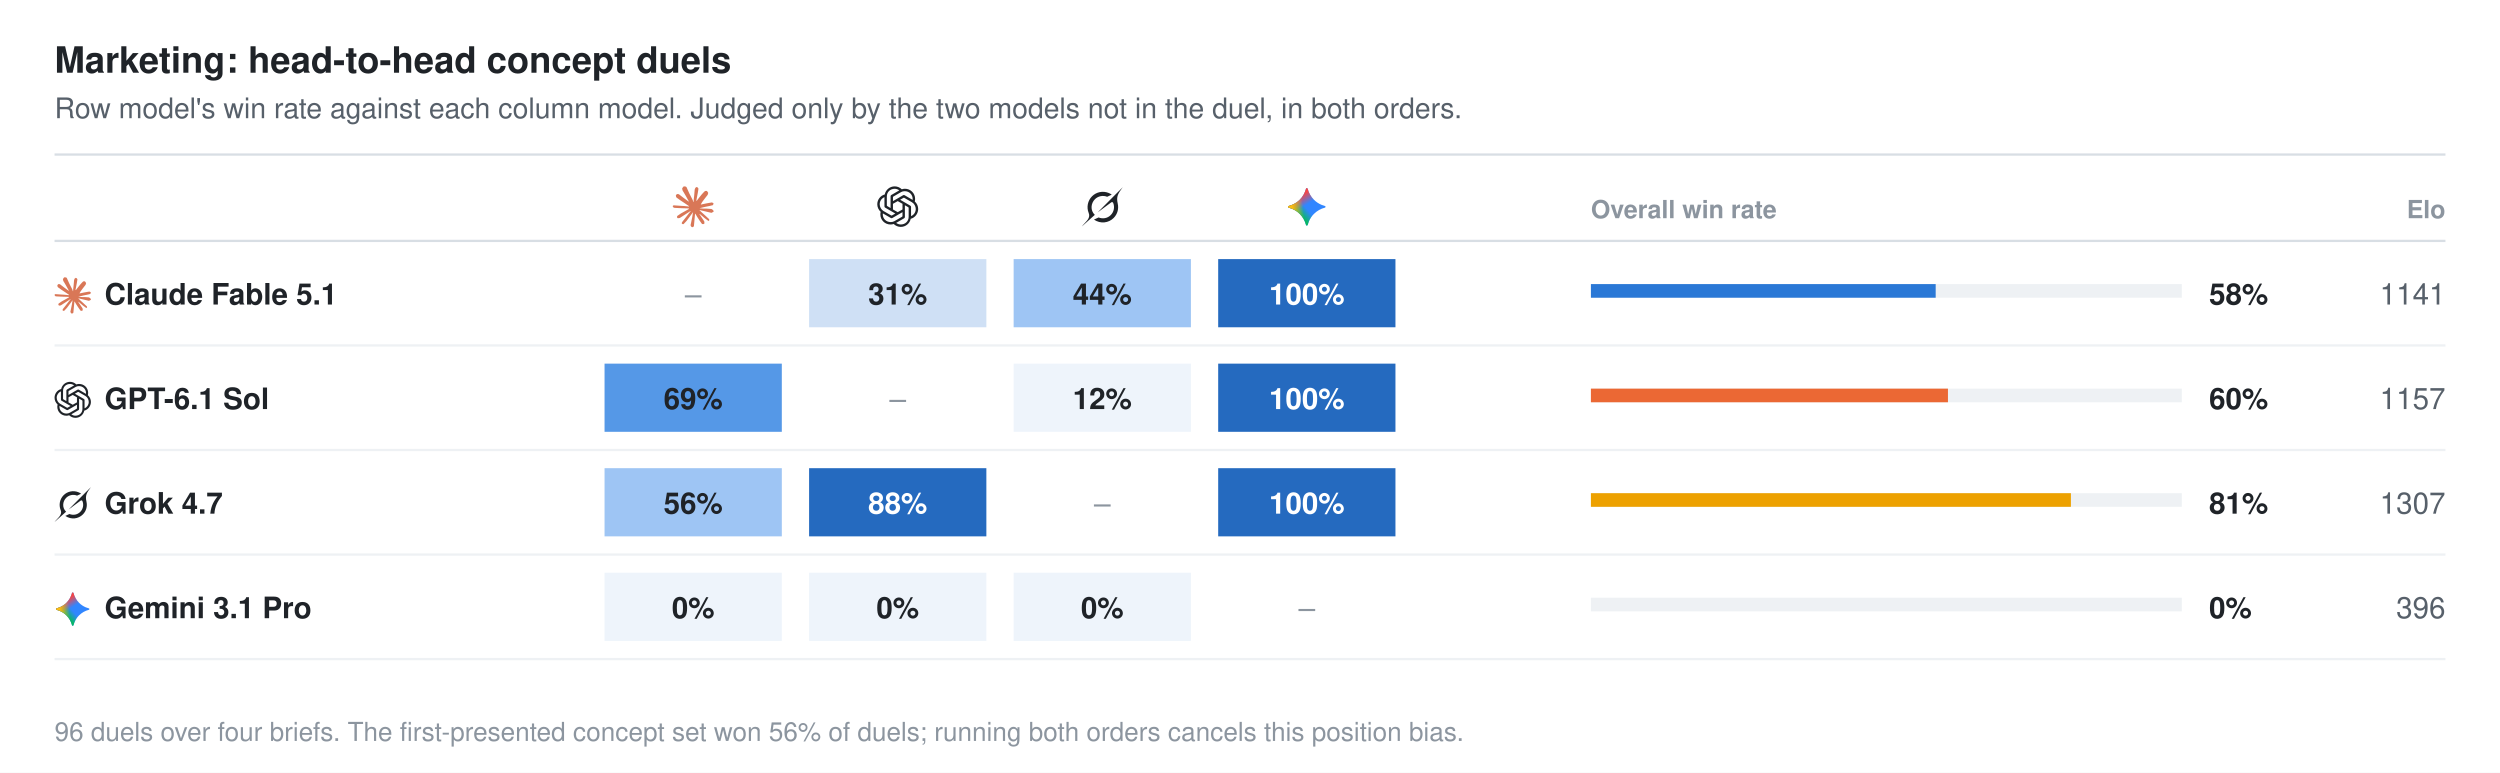
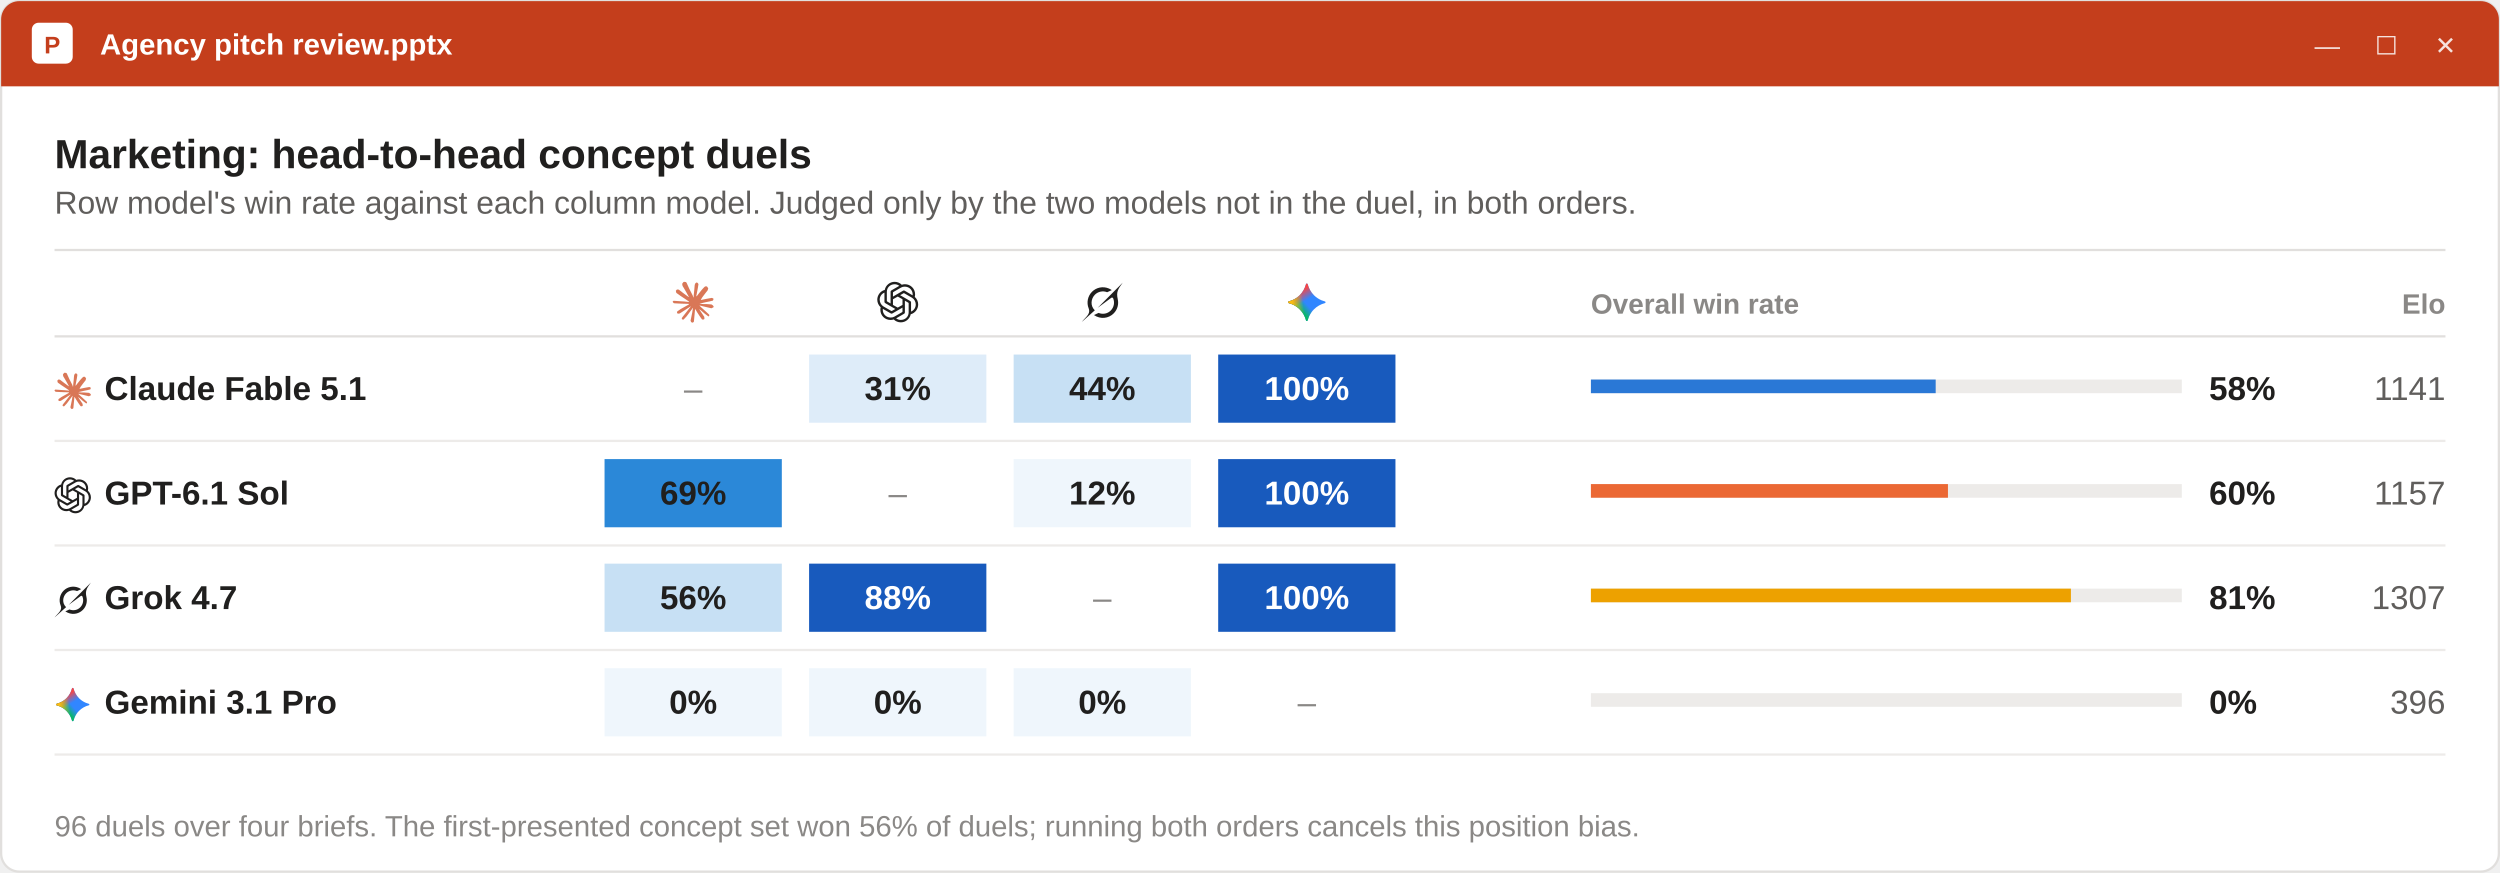
- <svg xmlns="http://www.w3.org/2000/svg" xmlns:xlink="http://www.w3.org/1999/xlink" width="1100" height="340" viewBox="0 0 1100 340" role="img" aria-label="Pitch duels">
+ <svg xmlns="http://www.w3.org/2000/svg" xmlns:xlink="http://www.w3.org/1999/xlink" width="1100" height="384" viewBox="0 0 1100 384" role="img" aria-label="Pitch duels">
  <defs>
    <symbol id="logo-claude" viewBox="0 0 24 24">
      <path d="M4.709 15.955l4.72-2.647.08-.23-.08-.128H9.2l-.79-.048-2.698-.073-2.339-.097-2.266-.122-.571-.121L0 11.784l.055-.352.48-.321.686.06 1.52.103 2.278.158 1.652.097 2.449.255h.389l.055-.157-.134-.098-.103-.097-2.358-1.596-2.552-1.688-1.336-.972-.724-.491-.364-.462-.158-1.008.656-.722.881.06.225.061.893.686 1.908 1.476 2.491 1.833.365.304.145-.103.019-.073-.164-.274-1.355-2.446-1.446-2.49-.644-1.032-.17-.619a2.97 2.97 0 01-.104-.729L6.283.134 6.696 0l.996.134.42.364.62 1.414 1.002 2.229 1.555 3.03.456.898.243.832.091.255h.158V9.01l.128-1.706.237-2.095.23-2.695.08-.76.376-.91.747-.492.584.28.48.685-.067.444-.286 1.851-.559 2.903-.364 1.942h.212l.243-.242.985-1.306 1.652-2.064.73-.82.85-.904.547-.431h1.033l.76 1.129-.34 1.166-1.064 1.347-.881 1.142-1.264 1.7-.79 1.36.073.11.188-.02 2.856-.606 1.543-.28 1.841-.315.833.388.091.395-.328.807-1.969.486-2.309.462-3.439.813-.042.03.049.061 1.549.146.662.036h1.622l3.02.225.79.522.474.638-.079.485-1.215.62-1.64-.389-3.829-.91-1.312-.329h-.182v.11l1.093 1.068 2.006 1.81 2.509 2.33.127.578-.322.455-.34-.049-2.205-1.657-.851-.747-1.926-1.62h-.128v.17l.444.649 2.345 3.521.122 1.08-.17.353-.608.213-.668-.122-1.374-1.925-1.415-2.167-1.143-1.943-.14.08-.674 7.254-.316.37-.729.28-.607-.461-.322-.747.322-1.476.389-1.924.315-1.53.286-1.9.17-.632-.012-.042-.14.018-1.434 1.967-2.18 2.945-1.726 1.845-.414.164-.717-.37.067-.662.401-.589 2.388-3.036 1.44-1.882.93-1.086-.006-.158h-.055L4.132 18.56l-1.13.146-.487-.456.061-.746.231-.243 1.908-1.312-.006.006z" fill="#D97757" fill-rule="nonzero" />
    </symbol>
    <symbol id="logo-gpt" viewBox="0 0 24 24">
-       <g fill="#1f2328" fill-rule="evenodd">
+       <g fill="#201f1e" fill-rule="evenodd">
        <path d="M9.205 8.658v-2.26c0-.19.072-.333.238-.428l4.543-2.616c.619-.357 1.356-.523 2.117-.523 2.854 0 4.662 2.212 4.662 4.566 0 .167 0 .357-.024.547l-4.71-2.759a.797.797 0 00-.856 0l-5.97 3.473zm10.609 8.8V12.06c0-.333-.143-.57-.429-.737l-5.97-3.473 1.95-1.118a.433.433 0 01.476 0l4.543 2.617c1.309.76 2.189 2.378 2.189 3.948 0 1.808-1.07 3.473-2.76 4.163zM7.802 12.703l-1.95-1.142c-.167-.095-.239-.238-.239-.428V5.899c0-2.545 1.95-4.472 4.591-4.472 1 0 1.927.333 2.712.928L8.23 5.067c-.285.166-.428.404-.428.737v6.898zM12 15.128l-2.795-1.57v-3.33L12 8.658l2.795 1.57v3.33L12 15.128zm1.796 7.23c-1 0-1.927-.332-2.712-.927l4.686-2.712c.285-.166.428-.404.428-.737v-6.898l1.974 1.142c.167.095.238.238.238.428v5.233c0 2.545-1.974 4.472-4.614 4.472zm-5.637-5.303l-4.544-2.617c-1.308-.761-2.188-2.378-2.188-3.948A4.482 4.482 0 014.21 6.327v5.423c0 .333.143.571.428.738l5.947 3.449-1.95 1.118a.432.432 0 01-.476 0zm-.262 3.9c-2.688 0-4.662-2.021-4.662-4.519 0-.19.024-.38.047-.57l4.686 2.71c.286.167.571.167.856 0l5.97-3.448v2.26c0 .19-.07.333-.237.428l-4.543 2.616c-.619.357-1.356.523-2.117.523zm5.899 2.83a5.947 5.947 0 005.827-4.756C22.287 18.339 24 15.84 24 13.296c0-1.665-.713-3.282-1.998-4.448.119-.5.19-.999.19-1.498 0-3.401-2.759-5.947-5.946-5.947-.642 0-1.26.095-1.88.31A5.962 5.962 0 0010.205 0a5.947 5.947 0 00-5.827 4.757C1.713 5.447 0 7.945 0 10.49c0 1.666.713 3.283 1.998 4.448-.119.5-.19 1-.19 1.499 0 3.401 2.759 5.946 5.946 5.946.642 0 1.26-.095 1.88-.309a5.96 5.96 0 004.162 1.713z" />
      </g>
    </symbol>
    <symbol id="logo-gemini" viewBox="0 0 24 24">
      <path d="M20.616 10.835a14.147 14.147 0 01-4.45-3.001 14.111 14.111 0 01-3.678-6.452.503.503 0 00-.975 0 14.134 14.134 0 01-3.679 6.452 14.155 14.155 0 01-4.45 3.001c-.65.28-1.318.505-2.002.678a.502.502 0 000 .975c.684.172 1.35.397 2.002.677a14.147 14.147 0 014.45 3.001 14.112 14.112 0 013.679 6.453.502.502 0 00.975 0c.172-.685.397-1.351.677-2.003a14.145 14.145 0 013.001-4.45 14.113 14.113 0 016.453-3.678.503.503 0 000-.975 13.245 13.245 0 01-2.003-.678z" fill="#3186FF" />
      <path d="M20.616 10.835a14.147 14.147 0 01-4.45-3.001 14.111 14.111 0 01-3.678-6.452.503.503 0 00-.975 0 14.134 14.134 0 01-3.679 6.452 14.155 14.155 0 01-4.45 3.001c-.65.28-1.318.505-2.002.678a.502.502 0 000 .975c.684.172 1.35.397 2.002.677a14.147 14.147 0 014.45 3.001 14.112 14.112 0 013.679 6.453.502.502 0 00.975 0c.172-.685.397-1.351.677-2.003a14.145 14.145 0 013.001-4.45 14.113 14.113 0 016.453-3.678.503.503 0 000-.975 13.245 13.245 0 01-2.003-.678z" fill="url(#lobe-icons-gemini-0-_R_0_)" />
      <path d="M20.616 10.835a14.147 14.147 0 01-4.45-3.001 14.111 14.111 0 01-3.678-6.452.503.503 0 00-.975 0 14.134 14.134 0 01-3.679 6.452 14.155 14.155 0 01-4.45 3.001c-.65.28-1.318.505-2.002.678a.502.502 0 000 .975c.684.172 1.35.397 2.002.677a14.147 14.147 0 014.45 3.001 14.112 14.112 0 013.679 6.453.502.502 0 00.975 0c.172-.685.397-1.351.677-2.003a14.145 14.145 0 013.001-4.45 14.113 14.113 0 016.453-3.678.503.503 0 000-.975 13.245 13.245 0 01-2.003-.678z" fill="url(#lobe-icons-gemini-1-_R_0_)" />
      <path d="M20.616 10.835a14.147 14.147 0 01-4.45-3.001 14.111 14.111 0 01-3.678-6.452.503.503 0 00-.975 0 14.134 14.134 0 01-3.679 6.452 14.155 14.155 0 01-4.45 3.001c-.65.28-1.318.505-2.002.678a.502.502 0 000 .975c.684.172 1.35.397 2.002.677a14.147 14.147 0 014.45 3.001 14.112 14.112 0 013.679 6.453.502.502 0 00.975 0c.172-.685.397-1.351.677-2.003a14.145 14.145 0 013.001-4.45 14.113 14.113 0 016.453-3.678.503.503 0 000-.975 13.245 13.245 0 01-2.003-.678z" fill="url(#lobe-icons-gemini-2-_R_0_)" />
      <defs>
        <linearGradient gradientUnits="userSpaceOnUse" id="lobe-icons-gemini-0-_R_0_" x1="7" x2="11" y1="15.5" y2="12">
          <stop stop-color="#08B962" />
          <stop offset="1" stop-color="#08B962" stop-opacity="0" />
        </linearGradient>
        <linearGradient gradientUnits="userSpaceOnUse" id="lobe-icons-gemini-1-_R_0_" x1="8" x2="11.5" y1="5.5" y2="11">
          <stop stop-color="#F94543" />
          <stop offset="1" stop-color="#F94543" stop-opacity="0" />
        </linearGradient>
        <linearGradient gradientUnits="userSpaceOnUse" id="lobe-icons-gemini-2-_R_0_" x1="3.5" x2="17.5" y1="13.5" y2="12">
          <stop stop-color="#FABC12" />
          <stop offset=".46" stop-color="#FABC12" stop-opacity="0" />
        </linearGradient>
      </defs>
    </symbol>
    <symbol id="logo-grok" viewBox="0 0 24 24">
-       <g fill="#1f2328" fill-rule="evenodd">
+       <g fill="#201f1e" fill-rule="evenodd">
        <path d="M9.27 15.29l7.978-5.897c.391-.29.95-.177 1.137.272.98 2.369.542 5.215-1.41 7.169-1.951 1.954-4.667 2.382-7.149 1.406l-2.711 1.257c3.889 2.661 8.611 2.003 11.562-.953 2.341-2.344 3.066-5.539 2.388-8.42l.006.007c-.983-4.232.242-5.924 2.75-9.383.06-.082.12-.164.179-.248l-3.301 3.305v-.01L9.267 15.292M7.623 16.723c-2.792-2.67-2.31-6.801.071-9.184 1.761-1.763 4.647-2.483 7.166-1.425l2.705-1.25a7.808 7.808 0 00-1.829-1A8.975 8.975 0 005.984 5.83c-2.533 2.536-3.33 6.436-1.962 9.764 1.022 2.487-.653 4.246-2.34 6.022-.599.63-1.199 1.259-1.682 1.925l7.62-6.815" />
      </g>
    </symbol>
  </defs>
-   <rect width="1100" height="340" fill="#ffffff" />
-   <text x="24.0" y="32.0" font-family="-apple-system,BlinkMacSystemFont,'Segoe UI','Helvetica Neue',Helvetica,Arial,sans-serif" font-size="16" font-weight="600" fill="#1f2328" text-anchor="start">Marketing: head-to-head concept duels</text>
-   <text x="24.0" y="52.0" font-family="-apple-system,BlinkMacSystemFont,'Segoe UI','Helvetica Neue',Helvetica,Arial,sans-serif" font-size="12.5" font-weight="400" fill="#57606a" text-anchor="start">Row model's win rate against each column model. Judged only by the two models not in the duel, in both orders.</text>
-   <line x1="24.0" x2="1076.0" y1="68.0" y2="68.0" stroke="#d8dee4" stroke-width="1" />
-   <use href="#logo-claude" xlink:href="#logo-claude" x="296.0" y="82.0" width="18" height="18" />
-   <use href="#logo-gpt" xlink:href="#logo-gpt" x="386.0" y="82.0" width="18" height="18" />
-   <use href="#logo-grok" xlink:href="#logo-grok" x="476.0" y="82.0" width="18" height="18" />
-   <use href="#logo-gemini" xlink:href="#logo-gemini" x="566.0" y="82.0" width="18" height="18" />
-   <text x="700.0" y="96.0" font-family="-apple-system,BlinkMacSystemFont,'Segoe UI','Helvetica Neue',Helvetica,Arial,sans-serif" font-size="11" font-weight="600" fill="#8c959f" text-anchor="start">Overall win rate</text>
-   <text x="1076.0" y="96.0" font-family="-apple-system,BlinkMacSystemFont,'Segoe UI','Helvetica Neue',Helvetica,Arial,sans-serif" font-size="11" font-weight="600" fill="#8c959f" text-anchor="end">Elo</text>
-   <line x1="24.0" x2="1076.0" y1="106.0" y2="106.0" stroke="#d8dee4" stroke-width="1" />
-   <use href="#logo-claude" xlink:href="#logo-claude" x="24.0" y="122.0" width="16" height="16" />
-   <text x="46.0" y="134.0" font-family="-apple-system,BlinkMacSystemFont,'Segoe UI','Helvetica Neue',Helvetica,Arial,sans-serif" font-size="13" font-weight="600" fill="#1f2328" text-anchor="start">Claude Fable 5.1</text>
-   <text x="305.0" y="134.0" font-family="-apple-system,BlinkMacSystemFont,'Segoe UI','Helvetica Neue',Helvetica,Arial,sans-serif" font-size="13" font-weight="400" fill="#8c959f" text-anchor="middle">–</text>
-   <rect x="356" y="114" width="78" height="30" fill="#cfe0f5" />
-   <text x="395.0" y="134.0" font-family="-apple-system,BlinkMacSystemFont,'Segoe UI','Helvetica Neue',Helvetica,Arial,sans-serif" font-size="13" font-weight="600" fill="#1f2328" text-anchor="middle">31%</text>
-   <rect x="446" y="114" width="78" height="30" fill="#9ec5f4" />
-   <text x="485.0" y="134.0" font-family="-apple-system,BlinkMacSystemFont,'Segoe UI','Helvetica Neue',Helvetica,Arial,sans-serif" font-size="13" font-weight="600" fill="#1f2328" text-anchor="middle">44%</text>
-   <rect x="536" y="114" width="78" height="30" fill="#256abf" />
-   <text x="575.0" y="134.0" font-family="-apple-system,BlinkMacSystemFont,'Segoe UI','Helvetica Neue',Helvetica,Arial,sans-serif" font-size="13" font-weight="600" fill="#ffffff" text-anchor="middle">100%</text>
-   <rect x="700" y="125" width="260" height="6" fill="#eef1f4" />
-   <rect x="700" y="125" width="151.7" height="6" fill="#2a78d6" />
-   <text x="972.0" y="134.0" font-family="-apple-system,BlinkMacSystemFont,'Segoe UI','Helvetica Neue',Helvetica,Arial,sans-serif" font-size="13" font-weight="600" fill="#1f2328" text-anchor="start">58%</text>
-   <text x="1076.0" y="134.0" font-family="-apple-system,BlinkMacSystemFont,'Segoe UI','Helvetica Neue',Helvetica,Arial,sans-serif" font-size="13" font-weight="400" fill="#57606a" text-anchor="end">1141</text>
-   <line x1="24.0" x2="1076.0" y1="152.0" y2="152.0" stroke="#eef1f4" stroke-width="1" />
-   <use href="#logo-gpt" xlink:href="#logo-gpt" x="24.0" y="168.0" width="16" height="16" />
-   <text x="46.0" y="180.0" font-family="-apple-system,BlinkMacSystemFont,'Segoe UI','Helvetica Neue',Helvetica,Arial,sans-serif" font-size="13" font-weight="600" fill="#1f2328" text-anchor="start">GPT-6.1 Sol</text>
-   <rect x="266" y="160" width="78" height="30" fill="#5598e7" />
-   <text x="305.0" y="180.0" font-family="-apple-system,BlinkMacSystemFont,'Segoe UI','Helvetica Neue',Helvetica,Arial,sans-serif" font-size="13" font-weight="600" fill="#1f2328" text-anchor="middle">69%</text>
-   <text x="395.0" y="180.0" font-family="-apple-system,BlinkMacSystemFont,'Segoe UI','Helvetica Neue',Helvetica,Arial,sans-serif" font-size="13" font-weight="400" fill="#8c959f" text-anchor="middle">–</text>
-   <rect x="446" y="160" width="78" height="30" fill="#eef4fb" />
-   <text x="485.0" y="180.0" font-family="-apple-system,BlinkMacSystemFont,'Segoe UI','Helvetica Neue',Helvetica,Arial,sans-serif" font-size="13" font-weight="600" fill="#1f2328" text-anchor="middle">12%</text>
-   <rect x="536" y="160" width="78" height="30" fill="#256abf" />
-   <text x="575.0" y="180.0" font-family="-apple-system,BlinkMacSystemFont,'Segoe UI','Helvetica Neue',Helvetica,Arial,sans-serif" font-size="13" font-weight="600" fill="#ffffff" text-anchor="middle">100%</text>
-   <rect x="700" y="171" width="260" height="6" fill="#eef1f4" />
-   <rect x="700" y="171" width="157.1" height="6" fill="#eb6834" />
-   <text x="972.0" y="180.0" font-family="-apple-system,BlinkMacSystemFont,'Segoe UI','Helvetica Neue',Helvetica,Arial,sans-serif" font-size="13" font-weight="600" fill="#1f2328" text-anchor="start">60%</text>
-   <text x="1076.0" y="180.0" font-family="-apple-system,BlinkMacSystemFont,'Segoe UI','Helvetica Neue',Helvetica,Arial,sans-serif" font-size="13" font-weight="400" fill="#57606a" text-anchor="end">1157</text>
-   <line x1="24.0" x2="1076.0" y1="198.0" y2="198.0" stroke="#eef1f4" stroke-width="1" />
-   <use href="#logo-grok" xlink:href="#logo-grok" x="24.0" y="214.0" width="16" height="16" />
-   <text x="46.0" y="226.0" font-family="-apple-system,BlinkMacSystemFont,'Segoe UI','Helvetica Neue',Helvetica,Arial,sans-serif" font-size="13" font-weight="600" fill="#1f2328" text-anchor="start">Grok 4.7</text>
-   <rect x="266" y="206" width="78" height="30" fill="#9ec5f4" />
-   <text x="305.0" y="226.0" font-family="-apple-system,BlinkMacSystemFont,'Segoe UI','Helvetica Neue',Helvetica,Arial,sans-serif" font-size="13" font-weight="600" fill="#1f2328" text-anchor="middle">56%</text>
-   <rect x="356" y="206" width="78" height="30" fill="#256abf" />
-   <text x="395.0" y="226.0" font-family="-apple-system,BlinkMacSystemFont,'Segoe UI','Helvetica Neue',Helvetica,Arial,sans-serif" font-size="13" font-weight="600" fill="#ffffff" text-anchor="middle">88%</text>
-   <text x="485.0" y="226.0" font-family="-apple-system,BlinkMacSystemFont,'Segoe UI','Helvetica Neue',Helvetica,Arial,sans-serif" font-size="13" font-weight="400" fill="#8c959f" text-anchor="middle">–</text>
-   <rect x="536" y="206" width="78" height="30" fill="#256abf" />
-   <text x="575.0" y="226.0" font-family="-apple-system,BlinkMacSystemFont,'Segoe UI','Helvetica Neue',Helvetica,Arial,sans-serif" font-size="13" font-weight="600" fill="#ffffff" text-anchor="middle">100%</text>
-   <rect x="700" y="217" width="260" height="6" fill="#eef1f4" />
-   <rect x="700" y="217" width="211.2" height="6" fill="#eda100" />
-   <text x="972.0" y="226.0" font-family="-apple-system,BlinkMacSystemFont,'Segoe UI','Helvetica Neue',Helvetica,Arial,sans-serif" font-size="13" font-weight="600" fill="#1f2328" text-anchor="start">81%</text>
-   <text x="1076.0" y="226.0" font-family="-apple-system,BlinkMacSystemFont,'Segoe UI','Helvetica Neue',Helvetica,Arial,sans-serif" font-size="13" font-weight="400" fill="#57606a" text-anchor="end">1307</text>
-   <line x1="24.0" x2="1076.0" y1="244.0" y2="244.0" stroke="#eef1f4" stroke-width="1" />
-   <use href="#logo-gemini" xlink:href="#logo-gemini" x="24.0" y="260.0" width="16" height="16" />
-   <text x="46.0" y="272.0" font-family="-apple-system,BlinkMacSystemFont,'Segoe UI','Helvetica Neue',Helvetica,Arial,sans-serif" font-size="13" font-weight="600" fill="#1f2328" text-anchor="start">Gemini 3.1 Pro</text>
-   <rect x="266" y="252" width="78" height="30" fill="#eef4fb" />
-   <text x="305.0" y="272.0" font-family="-apple-system,BlinkMacSystemFont,'Segoe UI','Helvetica Neue',Helvetica,Arial,sans-serif" font-size="13" font-weight="600" fill="#1f2328" text-anchor="middle">0%</text>
-   <rect x="356" y="252" width="78" height="30" fill="#eef4fb" />
-   <text x="395.0" y="272.0" font-family="-apple-system,BlinkMacSystemFont,'Segoe UI','Helvetica Neue',Helvetica,Arial,sans-serif" font-size="13" font-weight="600" fill="#1f2328" text-anchor="middle">0%</text>
-   <rect x="446" y="252" width="78" height="30" fill="#eef4fb" />
-   <text x="485.0" y="272.0" font-family="-apple-system,BlinkMacSystemFont,'Segoe UI','Helvetica Neue',Helvetica,Arial,sans-serif" font-size="13" font-weight="600" fill="#1f2328" text-anchor="middle">0%</text>
-   <text x="575.0" y="272.0" font-family="-apple-system,BlinkMacSystemFont,'Segoe UI','Helvetica Neue',Helvetica,Arial,sans-serif" font-size="13" font-weight="400" fill="#8c959f" text-anchor="middle">–</text>
-   <rect x="700" y="263" width="260" height="6" fill="#eef1f4" />
-   <rect x="700" y="263" width="0.0" height="6" fill="#1baf7a" />
-   <text x="972.0" y="272.0" font-family="-apple-system,BlinkMacSystemFont,'Segoe UI','Helvetica Neue',Helvetica,Arial,sans-serif" font-size="13" font-weight="600" fill="#1f2328" text-anchor="start">0%</text>
-   <text x="1076.0" y="272.0" font-family="-apple-system,BlinkMacSystemFont,'Segoe UI','Helvetica Neue',Helvetica,Arial,sans-serif" font-size="13" font-weight="400" fill="#57606a" text-anchor="end">396</text>
-   <line x1="24.0" x2="1076.0" y1="290.0" y2="290.0" stroke="#eef1f4" stroke-width="1" />
-   <text x="24.0" y="326.0" font-family="-apple-system,BlinkMacSystemFont,'Segoe UI','Helvetica Neue',Helvetica,Arial,sans-serif" font-size="11.5" font-weight="400" fill="#8c959f" text-anchor="start">96 duels over four briefs. The first-presented concept set won 56% of duels; running both orders cancels this position bias.</text>
+   <rect x="0.5" y="0.5" width="1099" height="383" rx="8" fill="#ffffff" stroke="#e1dfdd" />
+   <path d="M8.5 0.5 H1091.5 A8 8 0 0 1 1099.5 8.5 V38 H0.5 V8.5 A8 8 0 0 1 8.5 0.5 Z" fill="#c43e1c" />
+   <rect x="14" y="10" width="18" height="18" rx="3" fill="#ffffff" />
+   <text x="23.0" y="23.5" font-family="'Segoe UI',Aptos,-apple-system,BlinkMacSystemFont,'Helvetica Neue',Arial,sans-serif" font-size="10.6" font-weight="800" fill="#c43e1c" text-anchor="middle">P</text>
+   <text x="44.0" y="24.0" font-family="'Segoe UI',Aptos,-apple-system,BlinkMacSystemFont,'Helvetica Neue',Arial,sans-serif" font-size="12.9" font-weight="600" fill="#ffffff" text-anchor="start">Agency pitch review.pptx</text>
+   <text x="1024.0" y="24.0" font-family="'Segoe UI',Aptos,-apple-system,BlinkMacSystemFont,'Helvetica Neue',Arial,sans-serif" font-size="11.2" font-weight="400" fill="#ffffff" text-anchor="middle" opacity="0.85">—</text>
+   <text x="1050.0" y="24.0" font-family="'Segoe UI',Aptos,-apple-system,BlinkMacSystemFont,'Helvetica Neue',Arial,sans-serif" font-size="11.2" font-weight="400" fill="#ffffff" text-anchor="middle" opacity="0.85">☐</text>
+   <text x="1076.0" y="24.0" font-family="'Segoe UI',Aptos,-apple-system,BlinkMacSystemFont,'Helvetica Neue',Arial,sans-serif" font-size="11.2" font-weight="400" fill="#ffffff" text-anchor="middle" opacity="0.85">✕</text>
+   <g transform="translate(0,42)">
+     <text x="24.0" y="32.0" font-family="'Segoe UI',Aptos,-apple-system,BlinkMacSystemFont,'Helvetica Neue',Arial,sans-serif" font-size="17.9" font-weight="600" fill="#201f1e" text-anchor="start">Marketing: head-to-head concept duels</text>
+     <text x="24.0" y="52.0" font-family="'Segoe UI',Aptos,-apple-system,BlinkMacSystemFont,'Helvetica Neue',Arial,sans-serif" font-size="14.0" font-weight="400" fill="#605e5c" text-anchor="start">Row model's win rate against each column model. Judged only by the two models not in the duel, in both orders.</text>
+     <line x1="24.0" x2="1076.0" y1="68.0" y2="68.0" stroke="#e1dfdd" stroke-width="1" />
+     <use href="#logo-claude" xlink:href="#logo-claude" x="296.0" y="82.0" width="18" height="18" />
+     <use href="#logo-gpt" xlink:href="#logo-gpt" x="386.0" y="82.0" width="18" height="18" />
+     <use href="#logo-grok" xlink:href="#logo-grok" x="476.0" y="82.0" width="18" height="18" />
+     <use href="#logo-gemini" xlink:href="#logo-gemini" x="566.0" y="82.0" width="18" height="18" />
+     <text x="700.0" y="96.0" font-family="'Segoe UI',Aptos,-apple-system,BlinkMacSystemFont,'Helvetica Neue',Arial,sans-serif" font-size="12.3" font-weight="600" fill="#8a8886" text-anchor="start">Overall win rate</text>
+     <text x="1076.0" y="96.0" font-family="'Segoe UI',Aptos,-apple-system,BlinkMacSystemFont,'Helvetica Neue',Arial,sans-serif" font-size="12.3" font-weight="600" fill="#8a8886" text-anchor="end">Elo</text>
+     <line x1="24.0" x2="1076.0" y1="106.0" y2="106.0" stroke="#e1dfdd" stroke-width="1" />
+     <use href="#logo-claude" xlink:href="#logo-claude" x="24.0" y="122.0" width="16" height="16" />
+     <text x="46.0" y="134.0" font-family="'Segoe UI',Aptos,-apple-system,BlinkMacSystemFont,'Helvetica Neue',Arial,sans-serif" font-size="14.6" font-weight="600" fill="#201f1e" text-anchor="start">Claude Fable 5.1</text>
+     <text x="305.0" y="134.0" font-family="'Segoe UI',Aptos,-apple-system,BlinkMacSystemFont,'Helvetica Neue',Arial,sans-serif" font-size="14.6" font-weight="400" fill="#8a8886" text-anchor="middle">–</text>
+     <rect x="356" y="114" width="78" height="30" fill="#deecf9" />
+     <text x="395.0" y="134.0" font-family="'Segoe UI',Aptos,-apple-system,BlinkMacSystemFont,'Helvetica Neue',Arial,sans-serif" font-size="14.6" font-weight="600" fill="#201f1e" text-anchor="middle">31%</text>
+     <rect x="446" y="114" width="78" height="30" fill="#c7e0f4" />
+     <text x="485.0" y="134.0" font-family="'Segoe UI',Aptos,-apple-system,BlinkMacSystemFont,'Helvetica Neue',Arial,sans-serif" font-size="14.6" font-weight="600" fill="#201f1e" text-anchor="middle">44%</text>
+     <rect x="536" y="114" width="78" height="30" fill="#185abd" />
+     <text x="575.0" y="134.0" font-family="'Segoe UI',Aptos,-apple-system,BlinkMacSystemFont,'Helvetica Neue',Arial,sans-serif" font-size="14.6" font-weight="600" fill="#ffffff" text-anchor="middle">100%</text>
+     <rect x="700" y="125" width="260" height="6" fill="#edebe9" />
+     <rect x="700" y="125" width="151.7" height="6" fill="#2a78d6" />
+     <text x="972.0" y="134.0" font-family="'Segoe UI',Aptos,-apple-system,BlinkMacSystemFont,'Helvetica Neue',Arial,sans-serif" font-size="14.6" font-weight="600" fill="#201f1e" text-anchor="start">58%</text>
+     <text x="1076.0" y="134.0" font-family="'Segoe UI',Aptos,-apple-system,BlinkMacSystemFont,'Helvetica Neue',Arial,sans-serif" font-size="14.6" font-weight="400" fill="#605e5c" text-anchor="end">1141</text>
+     <line x1="24.0" x2="1076.0" y1="152.0" y2="152.0" stroke="#edebe9" stroke-width="1" />
+     <use href="#logo-gpt" xlink:href="#logo-gpt" x="24.0" y="168.0" width="16" height="16" />
+     <text x="46.0" y="180.0" font-family="'Segoe UI',Aptos,-apple-system,BlinkMacSystemFont,'Helvetica Neue',Arial,sans-serif" font-size="14.6" font-weight="600" fill="#201f1e" text-anchor="start">GPT-6.1 Sol</text>
+     <rect x="266" y="160" width="78" height="30" fill="#2b88d8" />
+     <text x="305.0" y="180.0" font-family="'Segoe UI',Aptos,-apple-system,BlinkMacSystemFont,'Helvetica Neue',Arial,sans-serif" font-size="14.6" font-weight="600" fill="#201f1e" text-anchor="middle">69%</text>
+     <text x="395.0" y="180.0" font-family="'Segoe UI',Aptos,-apple-system,BlinkMacSystemFont,'Helvetica Neue',Arial,sans-serif" font-size="14.6" font-weight="400" fill="#8a8886" text-anchor="middle">–</text>
+     <rect x="446" y="160" width="78" height="30" fill="#eff6fc" />
+     <text x="485.0" y="180.0" font-family="'Segoe UI',Aptos,-apple-system,BlinkMacSystemFont,'Helvetica Neue',Arial,sans-serif" font-size="14.6" font-weight="600" fill="#201f1e" text-anchor="middle">12%</text>
+     <rect x="536" y="160" width="78" height="30" fill="#185abd" />
+     <text x="575.0" y="180.0" font-family="'Segoe UI',Aptos,-apple-system,BlinkMacSystemFont,'Helvetica Neue',Arial,sans-serif" font-size="14.6" font-weight="600" fill="#ffffff" text-anchor="middle">100%</text>
+     <rect x="700" y="171" width="260" height="6" fill="#edebe9" />
+     <rect x="700" y="171" width="157.1" height="6" fill="#eb6834" />
+     <text x="972.0" y="180.0" font-family="'Segoe UI',Aptos,-apple-system,BlinkMacSystemFont,'Helvetica Neue',Arial,sans-serif" font-size="14.6" font-weight="600" fill="#201f1e" text-anchor="start">60%</text>
+     <text x="1076.0" y="180.0" font-family="'Segoe UI',Aptos,-apple-system,BlinkMacSystemFont,'Helvetica Neue',Arial,sans-serif" font-size="14.6" font-weight="400" fill="#605e5c" text-anchor="end">1157</text>
+     <line x1="24.0" x2="1076.0" y1="198.0" y2="198.0" stroke="#edebe9" stroke-width="1" />
+     <use href="#logo-grok" xlink:href="#logo-grok" x="24.0" y="214.0" width="16" height="16" />
+     <text x="46.0" y="226.0" font-family="'Segoe UI',Aptos,-apple-system,BlinkMacSystemFont,'Helvetica Neue',Arial,sans-serif" font-size="14.6" font-weight="600" fill="#201f1e" text-anchor="start">Grok 4.7</text>
+     <rect x="266" y="206" width="78" height="30" fill="#c7e0f4" />
+     <text x="305.0" y="226.0" font-family="'Segoe UI',Aptos,-apple-system,BlinkMacSystemFont,'Helvetica Neue',Arial,sans-serif" font-size="14.6" font-weight="600" fill="#201f1e" text-anchor="middle">56%</text>
+     <rect x="356" y="206" width="78" height="30" fill="#185abd" />
+     <text x="395.0" y="226.0" font-family="'Segoe UI',Aptos,-apple-system,BlinkMacSystemFont,'Helvetica Neue',Arial,sans-serif" font-size="14.6" font-weight="600" fill="#ffffff" text-anchor="middle">88%</text>
+     <text x="485.0" y="226.0" font-family="'Segoe UI',Aptos,-apple-system,BlinkMacSystemFont,'Helvetica Neue',Arial,sans-serif" font-size="14.6" font-weight="400" fill="#8a8886" text-anchor="middle">–</text>
+     <rect x="536" y="206" width="78" height="30" fill="#185abd" />
+     <text x="575.0" y="226.0" font-family="'Segoe UI',Aptos,-apple-system,BlinkMacSystemFont,'Helvetica Neue',Arial,sans-serif" font-size="14.6" font-weight="600" fill="#ffffff" text-anchor="middle">100%</text>
+     <rect x="700" y="217" width="260" height="6" fill="#edebe9" />
+     <rect x="700" y="217" width="211.2" height="6" fill="#eda100" />
+     <text x="972.0" y="226.0" font-family="'Segoe UI',Aptos,-apple-system,BlinkMacSystemFont,'Helvetica Neue',Arial,sans-serif" font-size="14.6" font-weight="600" fill="#201f1e" text-anchor="start">81%</text>
+     <text x="1076.0" y="226.0" font-family="'Segoe UI',Aptos,-apple-system,BlinkMacSystemFont,'Helvetica Neue',Arial,sans-serif" font-size="14.6" font-weight="400" fill="#605e5c" text-anchor="end">1307</text>
+     <line x1="24.0" x2="1076.0" y1="244.0" y2="244.0" stroke="#edebe9" stroke-width="1" />
+     <use href="#logo-gemini" xlink:href="#logo-gemini" x="24.0" y="260.0" width="16" height="16" />
+     <text x="46.0" y="272.0" font-family="'Segoe UI',Aptos,-apple-system,BlinkMacSystemFont,'Helvetica Neue',Arial,sans-serif" font-size="14.6" font-weight="600" fill="#201f1e" text-anchor="start">Gemini 3.1 Pro</text>
+     <rect x="266" y="252" width="78" height="30" fill="#eff6fc" />
+     <text x="305.0" y="272.0" font-family="'Segoe UI',Aptos,-apple-system,BlinkMacSystemFont,'Helvetica Neue',Arial,sans-serif" font-size="14.6" font-weight="600" fill="#201f1e" text-anchor="middle">0%</text>
+     <rect x="356" y="252" width="78" height="30" fill="#eff6fc" />
+     <text x="395.0" y="272.0" font-family="'Segoe UI',Aptos,-apple-system,BlinkMacSystemFont,'Helvetica Neue',Arial,sans-serif" font-size="14.6" font-weight="600" fill="#201f1e" text-anchor="middle">0%</text>
+     <rect x="446" y="252" width="78" height="30" fill="#eff6fc" />
+     <text x="485.0" y="272.0" font-family="'Segoe UI',Aptos,-apple-system,BlinkMacSystemFont,'Helvetica Neue',Arial,sans-serif" font-size="14.6" font-weight="600" fill="#201f1e" text-anchor="middle">0%</text>
+     <text x="575.0" y="272.0" font-family="'Segoe UI',Aptos,-apple-system,BlinkMacSystemFont,'Helvetica Neue',Arial,sans-serif" font-size="14.6" font-weight="400" fill="#8a8886" text-anchor="middle">–</text>
+     <rect x="700" y="263" width="260" height="6" fill="#edebe9" />
+     <rect x="700" y="263" width="0.0" height="6" fill="#1baf7a" />
+     <text x="972.0" y="272.0" font-family="'Segoe UI',Aptos,-apple-system,BlinkMacSystemFont,'Helvetica Neue',Arial,sans-serif" font-size="14.6" font-weight="600" fill="#201f1e" text-anchor="start">0%</text>
+     <text x="1076.0" y="272.0" font-family="'Segoe UI',Aptos,-apple-system,BlinkMacSystemFont,'Helvetica Neue',Arial,sans-serif" font-size="14.6" font-weight="400" fill="#605e5c" text-anchor="end">396</text>
+     <line x1="24.0" x2="1076.0" y1="290.0" y2="290.0" stroke="#edebe9" stroke-width="1" />
+     <text x="24.0" y="326.0" font-family="'Segoe UI',Aptos,-apple-system,BlinkMacSystemFont,'Helvetica Neue',Arial,sans-serif" font-size="12.9" font-weight="400" fill="#8a8886" text-anchor="start">96 duels over four briefs. The first-presented concept set won 56% of duels; running both orders cancels this position bias.</text>
+   </g>
</svg>
